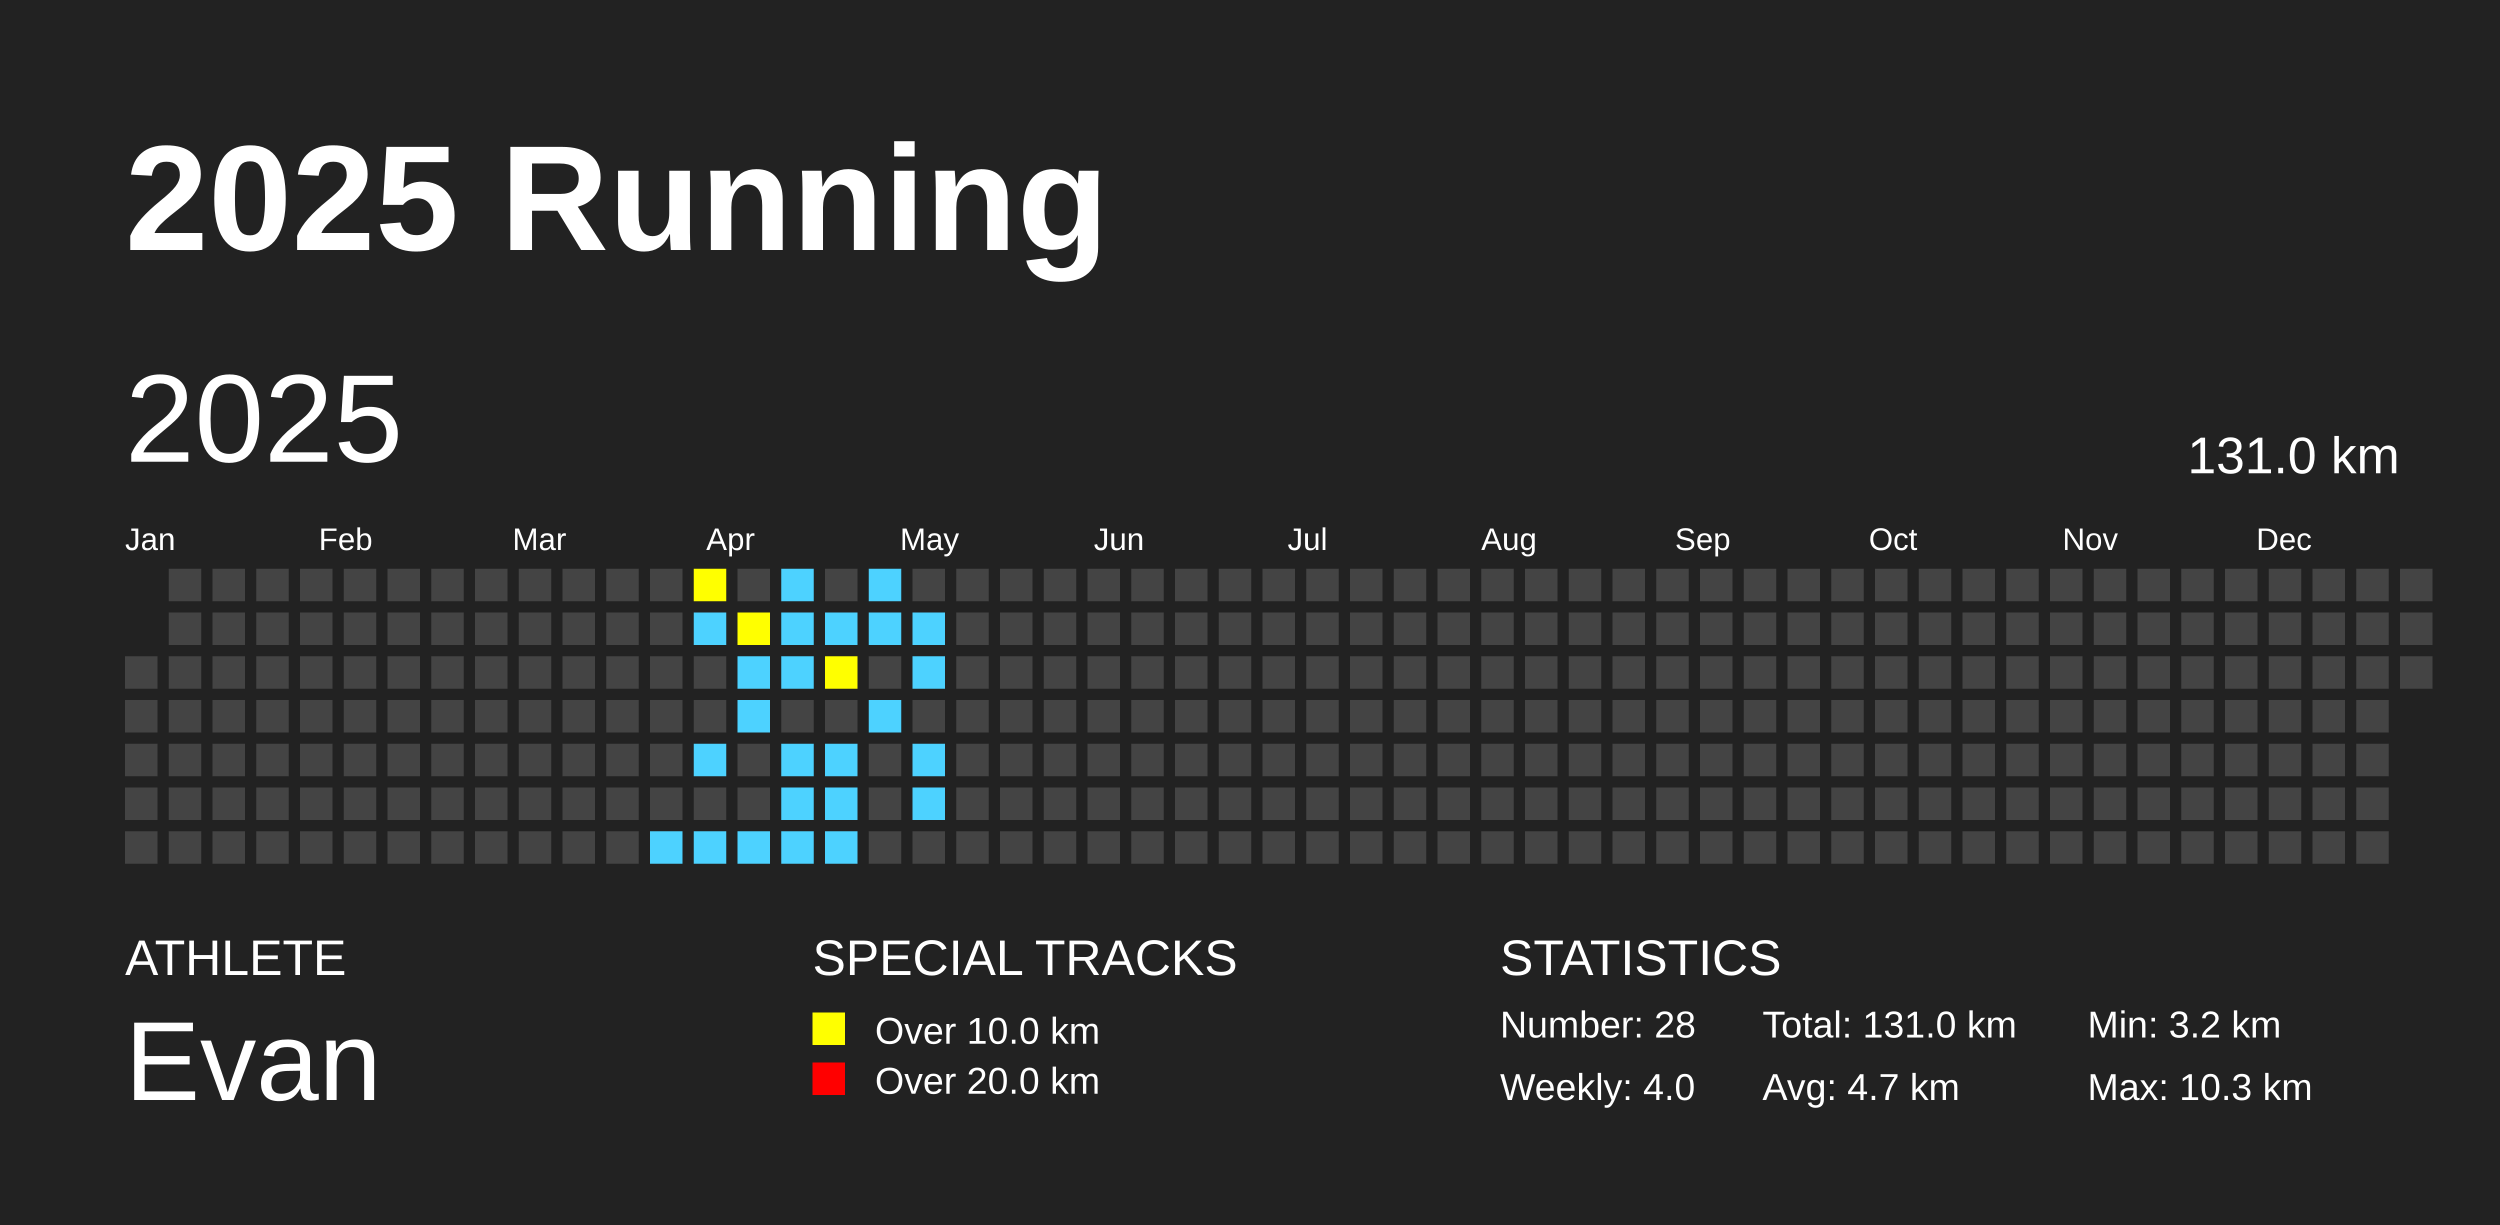
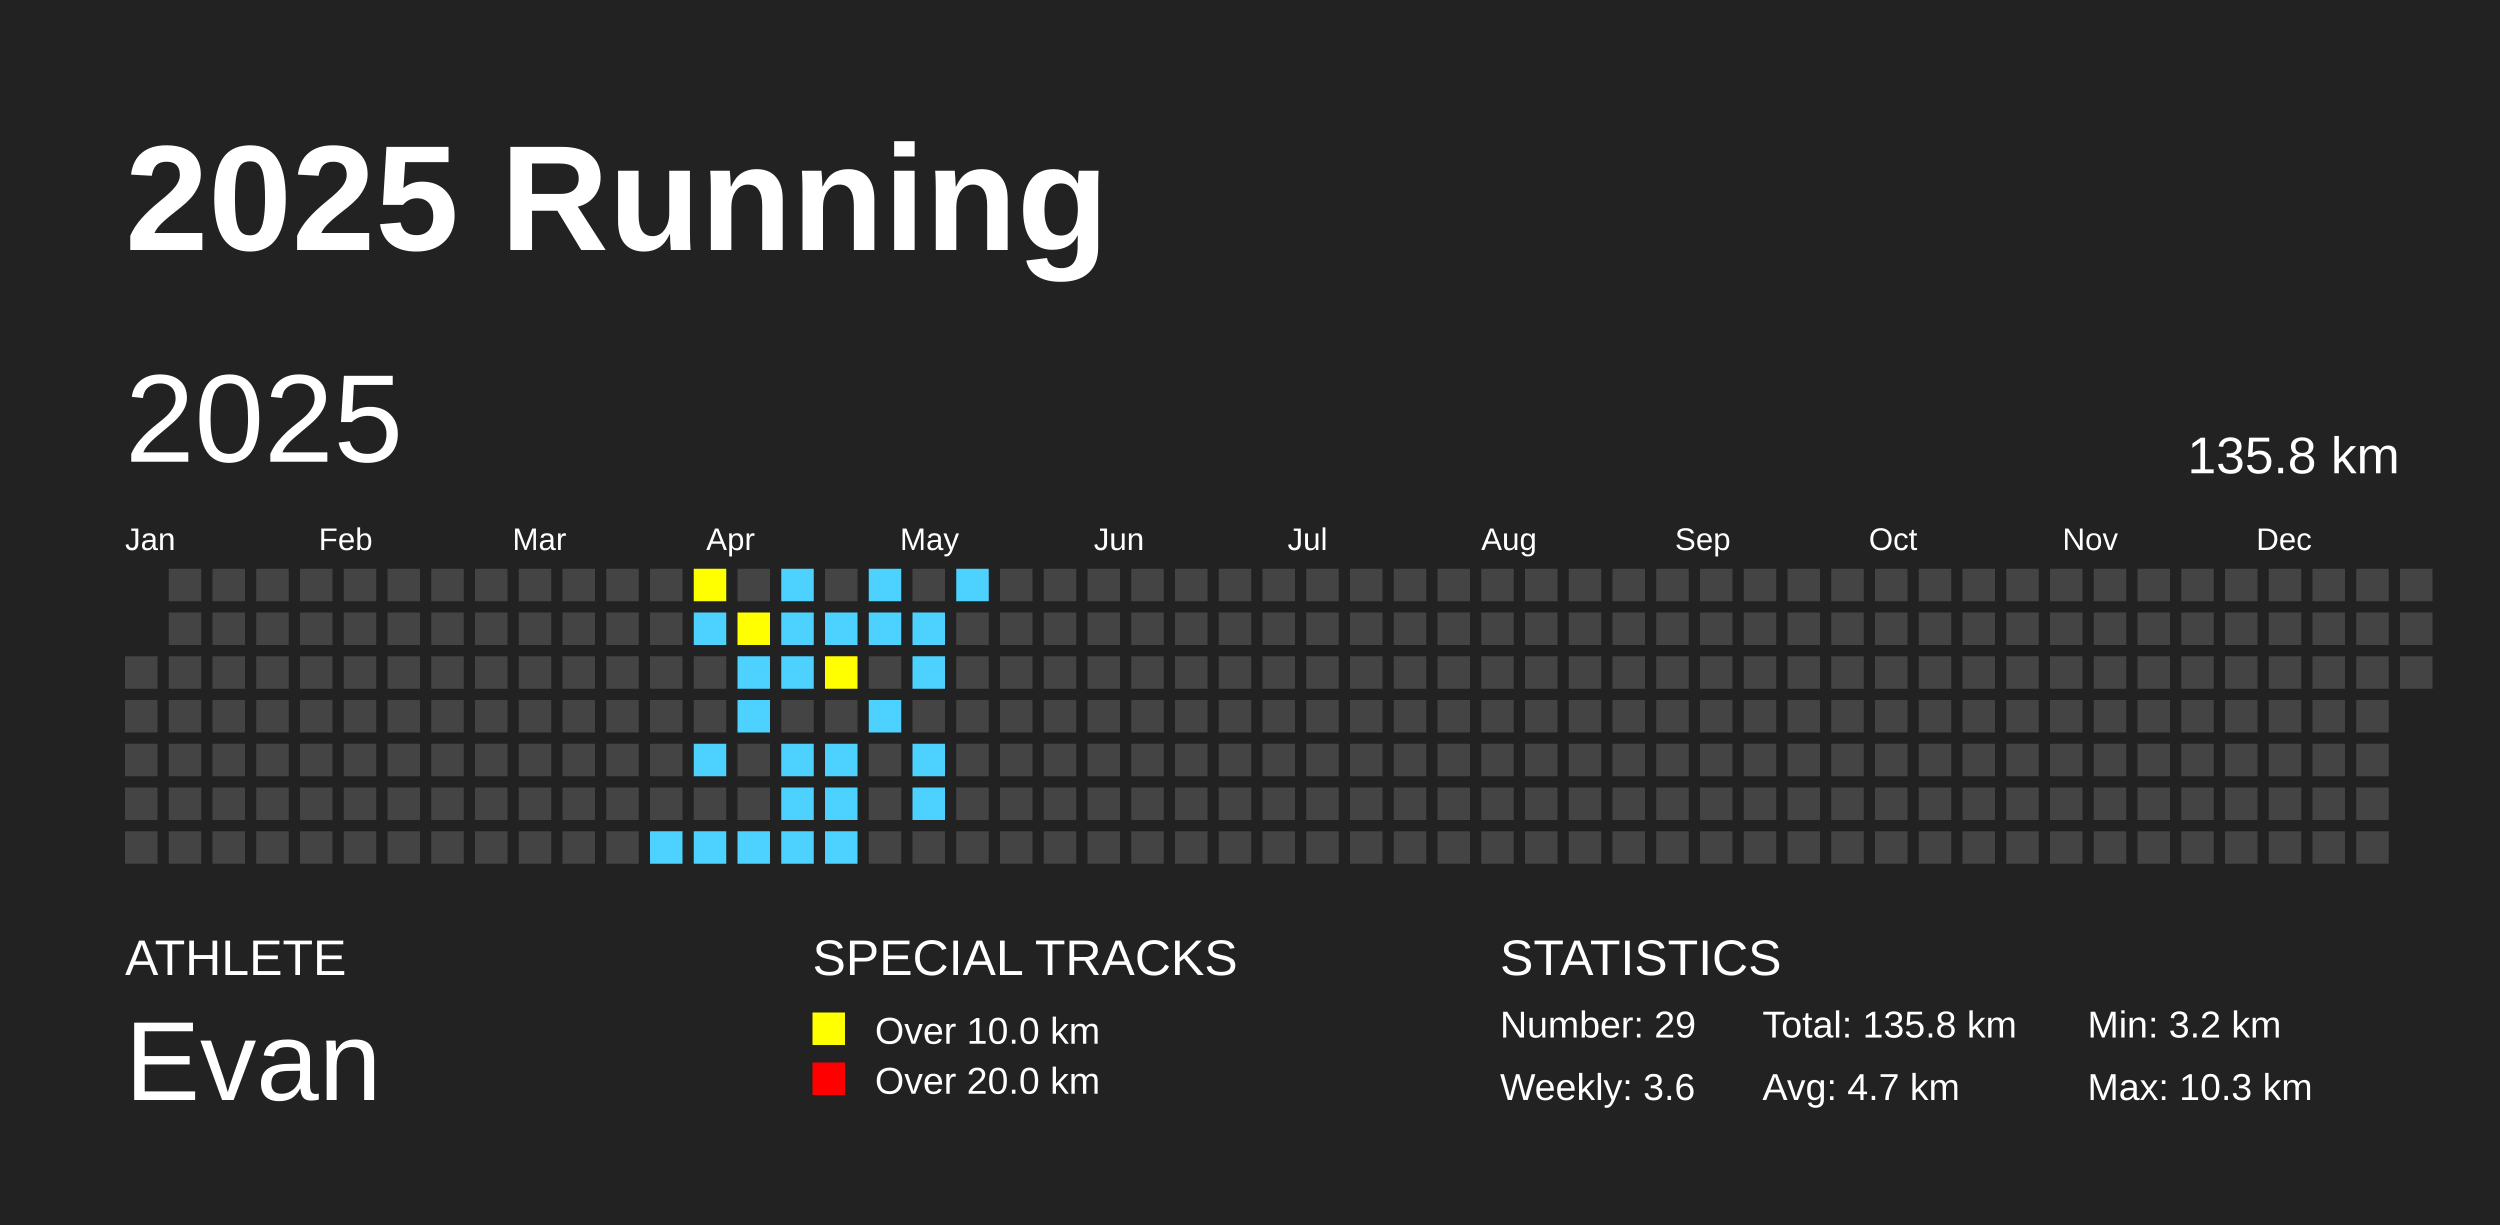
<svg xmlns="http://www.w3.org/2000/svg" baseProfile="full" height="98mm" version="1.1" viewBox="0,0,200,98" width="200mm">
  <defs />
  <rect fill="#222222" height="98" width="200" x="0" y="0" />
  <text fill="#FFFFFF" style="font-size:12px; font-family:Arial; font-weight:bold;" x="10" y="20">2025 Running</text>
  <text fill="#FFFFFF" style="font-size:4px; font-family:Arial" x="10" y="78">ATHLETE</text>
  <text fill="#FFFFFF" style="font-size:9px; font-family:Arial" x="10" y="88">Evan</text>
  <text fill="#FFFFFF" style="font-size:4px; font-family:Arial" x="65" y="78">SPECIAL TRACKS</text>
  <rect fill="yellow" height="2.6" width="2.6" x="65" y="81" />
  <text fill="#FFFFFF" style="font-size:3px; font-family:Arial" x="70" y="83.5">Over 10.0 km</text>
  <rect fill="red" height="2.6" width="2.6" x="65" y="85" />
  <text fill="#FFFFFF" style="font-size:3px; font-family:Arial" x="70" y="87.5">Over 20.0 km</text>
  <text fill="#FFFFFF" style="font-size:4px; font-family:Arial" x="120" y="78">STATISTICS</text>
-   <text fill="#FFFFFF" style="font-size:3px; font-family:Arial" x="120" y="83">Number: 28</text>
-   <text fill="#FFFFFF" style="font-size:3px; font-family:Arial" x="120" y="88">Weekly: 4.0</text>
-   <text fill="#FFFFFF" style="font-size:3px; font-family:Arial" x="141" y="83">Total: 131.0 km</text>
+   <text fill="#FFFFFF" style="font-size:3px; font-family:Arial" x="120" y="83">Number: 29</text>
+   <text fill="#FFFFFF" style="font-size:3px; font-family:Arial" x="120" y="88">Weekly: 3.6</text>
+   <text fill="#FFFFFF" style="font-size:3px; font-family:Arial" x="141" y="83">Total: 135.8 km</text>
  <text fill="#FFFFFF" style="font-size:3px; font-family:Arial" x="141" y="88">Avg: 4.7 km</text>
  <text fill="#FFFFFF" style="font-size:3px; font-family:Arial" x="167" y="83">Min: 3.2 km</text>
  <text fill="#FFFFFF" style="font-size:3px; font-family:Arial" x="167" y="88">Max: 10.3 km</text>
  <text dominant-baseline="hanging" fill="#FFFFFF" style="font-size:10.0px; font-family:Arial;" x="10" y="30">2025</text>
-   <text dominant-baseline="hanging" fill="#FFFFFF" style="font-size:4.125px; font-family:Arial;" x="175" y="35">131.0 km</text>
+   <text dominant-baseline="hanging" fill="#FFFFFF" style="font-size:4.125px; font-family:Arial;" x="175" y="35">135.8 km</text>
  <text fill="#FFFFFF" style="font-size:2.5px; font-family:Arial" x="10.0" y="44">Jan</text>
  <text fill="#FFFFFF" style="font-size:2.5px; font-family:Arial" x="25.5" y="44">Feb</text>
  <text fill="#FFFFFF" style="font-size:2.5px; font-family:Arial" x="41.0" y="44">Mar</text>
  <text fill="#FFFFFF" style="font-size:2.5px; font-family:Arial" x="56.5" y="44">Apr</text>
  <text fill="#FFFFFF" style="font-size:2.5px; font-family:Arial" x="72.0" y="44">May</text>
  <text fill="#FFFFFF" style="font-size:2.5px; font-family:Arial" x="87.5" y="44">Jun</text>
  <text fill="#FFFFFF" style="font-size:2.5px; font-family:Arial" x="103.0" y="44">Jul</text>
  <text fill="#FFFFFF" style="font-size:2.5px; font-family:Arial" x="118.5" y="44">Aug</text>
  <text fill="#FFFFFF" style="font-size:2.5px; font-family:Arial" x="134.0" y="44">Sep</text>
  <text fill="#FFFFFF" style="font-size:2.5px; font-family:Arial" x="149.5" y="44">Oct</text>
  <text fill="#FFFFFF" style="font-size:2.5px; font-family:Arial" x="165.0" y="44">Nov</text>
  <text fill="#FFFFFF" style="font-size:2.5px; font-family:Arial" x="180.5" y="44">Dec</text>
  <rect fill="#444444" height="2.6" width="2.6" x="10.0" y="52.5" />
  <rect fill="#444444" height="2.6" width="2.6" x="10.0" y="56.0" />
  <rect fill="#444444" height="2.6" width="2.6" x="10.0" y="59.5" />
  <rect fill="#444444" height="2.6" width="2.6" x="10.0" y="63.0" />
  <rect fill="#444444" height="2.6" width="2.6" x="10.0" y="66.5" />
  <rect fill="#444444" height="2.6" width="2.6" x="13.5" y="45.5" />
  <rect fill="#444444" height="2.6" width="2.6" x="13.5" y="49.0" />
  <rect fill="#444444" height="2.6" width="2.6" x="13.5" y="52.5" />
  <rect fill="#444444" height="2.6" width="2.6" x="13.5" y="56.0" />
  <rect fill="#444444" height="2.6" width="2.6" x="13.5" y="59.5" />
  <rect fill="#444444" height="2.6" width="2.6" x="13.5" y="63.0" />
  <rect fill="#444444" height="2.6" width="2.6" x="13.5" y="66.5" />
  <rect fill="#444444" height="2.6" width="2.6" x="17.0" y="45.5" />
  <rect fill="#444444" height="2.6" width="2.6" x="17.0" y="49.0" />
  <rect fill="#444444" height="2.6" width="2.6" x="17.0" y="52.5" />
  <rect fill="#444444" height="2.6" width="2.6" x="17.0" y="56.0" />
  <rect fill="#444444" height="2.6" width="2.6" x="17.0" y="59.5" />
  <rect fill="#444444" height="2.6" width="2.6" x="17.0" y="63.0" />
  <rect fill="#444444" height="2.6" width="2.6" x="17.0" y="66.5" />
  <rect fill="#444444" height="2.6" width="2.6" x="20.5" y="45.5" />
  <rect fill="#444444" height="2.6" width="2.6" x="20.5" y="49.0" />
  <rect fill="#444444" height="2.6" width="2.6" x="20.5" y="52.5" />
  <rect fill="#444444" height="2.6" width="2.6" x="20.5" y="56.0" />
  <rect fill="#444444" height="2.6" width="2.6" x="20.5" y="59.5" />
  <rect fill="#444444" height="2.6" width="2.6" x="20.5" y="63.0" />
  <rect fill="#444444" height="2.6" width="2.6" x="20.5" y="66.5" />
  <rect fill="#444444" height="2.6" width="2.6" x="24.0" y="45.5" />
  <rect fill="#444444" height="2.6" width="2.6" x="24.0" y="49.0" />
  <rect fill="#444444" height="2.6" width="2.6" x="24.0" y="52.5" />
  <rect fill="#444444" height="2.6" width="2.6" x="24.0" y="56.0" />
  <rect fill="#444444" height="2.6" width="2.6" x="24.0" y="59.5" />
  <rect fill="#444444" height="2.6" width="2.6" x="24.0" y="63.0" />
  <rect fill="#444444" height="2.6" width="2.6" x="24.0" y="66.5" />
  <rect fill="#444444" height="2.6" width="2.6" x="27.5" y="45.5" />
  <rect fill="#444444" height="2.6" width="2.6" x="27.5" y="49.0" />
  <rect fill="#444444" height="2.6" width="2.6" x="27.5" y="52.5" />
  <rect fill="#444444" height="2.6" width="2.6" x="27.5" y="56.0" />
  <rect fill="#444444" height="2.6" width="2.6" x="27.5" y="59.5" />
  <rect fill="#444444" height="2.6" width="2.6" x="27.5" y="63.0" />
  <rect fill="#444444" height="2.6" width="2.6" x="27.5" y="66.5" />
  <rect fill="#444444" height="2.6" width="2.6" x="31.0" y="45.5" />
  <rect fill="#444444" height="2.6" width="2.6" x="31.0" y="49.0" />
  <rect fill="#444444" height="2.6" width="2.6" x="31.0" y="52.5" />
  <rect fill="#444444" height="2.6" width="2.6" x="31.0" y="56.0" />
  <rect fill="#444444" height="2.6" width="2.6" x="31.0" y="59.5" />
  <rect fill="#444444" height="2.6" width="2.6" x="31.0" y="63.0" />
  <rect fill="#444444" height="2.6" width="2.6" x="31.0" y="66.5" />
  <rect fill="#444444" height="2.6" width="2.6" x="34.5" y="45.5" />
  <rect fill="#444444" height="2.6" width="2.6" x="34.5" y="49.0" />
  <rect fill="#444444" height="2.6" width="2.6" x="34.5" y="52.5" />
  <rect fill="#444444" height="2.6" width="2.6" x="34.5" y="56.0" />
  <rect fill="#444444" height="2.6" width="2.6" x="34.5" y="59.5" />
  <rect fill="#444444" height="2.6" width="2.6" x="34.5" y="63.0" />
  <rect fill="#444444" height="2.6" width="2.6" x="34.5" y="66.5" />
  <rect fill="#444444" height="2.6" width="2.6" x="38.0" y="45.5" />
  <rect fill="#444444" height="2.6" width="2.6" x="38.0" y="49.0" />
  <rect fill="#444444" height="2.6" width="2.6" x="38.0" y="52.5" />
  <rect fill="#444444" height="2.6" width="2.6" x="38.0" y="56.0" />
  <rect fill="#444444" height="2.6" width="2.6" x="38.0" y="59.5" />
  <rect fill="#444444" height="2.6" width="2.6" x="38.0" y="63.0" />
  <rect fill="#444444" height="2.6" width="2.6" x="38.0" y="66.5" />
  <rect fill="#444444" height="2.6" width="2.6" x="41.5" y="45.5" />
  <rect fill="#444444" height="2.6" width="2.6" x="41.5" y="49.0" />
  <rect fill="#444444" height="2.6" width="2.6" x="41.5" y="52.5" />
  <rect fill="#444444" height="2.6" width="2.6" x="41.5" y="56.0" />
  <rect fill="#444444" height="2.6" width="2.6" x="41.5" y="59.5" />
  <rect fill="#444444" height="2.6" width="2.6" x="41.5" y="63.0" />
  <rect fill="#444444" height="2.6" width="2.6" x="41.5" y="66.5" />
  <rect fill="#444444" height="2.6" width="2.6" x="45.0" y="45.5" />
  <rect fill="#444444" height="2.6" width="2.6" x="45.0" y="49.0" />
  <rect fill="#444444" height="2.6" width="2.6" x="45.0" y="52.5" />
  <rect fill="#444444" height="2.6" width="2.6" x="45.0" y="56.0" />
  <rect fill="#444444" height="2.6" width="2.6" x="45.0" y="59.5" />
  <rect fill="#444444" height="2.6" width="2.6" x="45.0" y="63.0" />
  <rect fill="#444444" height="2.6" width="2.6" x="45.0" y="66.5" />
  <rect fill="#444444" height="2.6" width="2.6" x="48.5" y="45.5" />
  <rect fill="#444444" height="2.6" width="2.6" x="48.5" y="49.0" />
  <rect fill="#444444" height="2.6" width="2.6" x="48.5" y="52.5" />
  <rect fill="#444444" height="2.6" width="2.6" x="48.5" y="56.0" />
  <rect fill="#444444" height="2.6" width="2.6" x="48.5" y="59.5" />
  <rect fill="#444444" height="2.6" width="2.6" x="48.5" y="63.0" />
  <rect fill="#444444" height="2.6" width="2.6" x="48.5" y="66.5" />
  <rect fill="#444444" height="2.6" width="2.6" x="52.0" y="45.5" />
  <rect fill="#444444" height="2.6" width="2.6" x="52.0" y="49.0" />
  <rect fill="#444444" height="2.6" width="2.6" x="52.0" y="52.5" />
  <rect fill="#444444" height="2.6" width="2.6" x="52.0" y="56.0" />
  <rect fill="#444444" height="2.6" width="2.6" x="52.0" y="59.5" />
  <rect fill="#444444" height="2.6" width="2.6" x="52.0" y="63.0" />
  <rect fill="#4DD2FF" height="2.6" width="2.6" x="52.0" y="66.5" />
  <rect fill="yellow" height="2.6" width="2.6" x="55.5" y="45.5" />
  <rect fill="#4DD2FF" height="2.6" width="2.6" x="55.5" y="49.0" />
  <rect fill="#444444" height="2.6" width="2.6" x="55.5" y="52.5" />
  <rect fill="#444444" height="2.6" width="2.6" x="55.5" y="56.0" />
  <rect fill="#4DD2FF" height="2.6" width="2.6" x="55.5" y="59.5" />
  <rect fill="#444444" height="2.6" width="2.6" x="55.5" y="63.0" />
  <rect fill="#4DD2FF" height="2.6" width="2.6" x="55.5" y="66.5" />
  <rect fill="#444444" height="2.6" width="2.6" x="59.0" y="45.5" />
  <rect fill="yellow" height="2.6" width="2.6" x="59.0" y="49.0" />
  <rect fill="#4DD2FF" height="2.6" width="2.6" x="59.0" y="52.5" />
  <rect fill="#4DD2FF" height="2.6" width="2.6" x="59.0" y="56.0" />
  <rect fill="#444444" height="2.6" width="2.6" x="59.0" y="59.5" />
  <rect fill="#444444" height="2.6" width="2.6" x="59.0" y="63.0" />
  <rect fill="#4DD2FF" height="2.6" width="2.6" x="59.0" y="66.5" />
  <rect fill="#4DD2FF" height="2.6" width="2.6" x="62.5" y="45.5" />
  <rect fill="#4DD2FF" height="2.6" width="2.6" x="62.5" y="49.0" />
  <rect fill="#4DD2FF" height="2.6" width="2.6" x="62.5" y="52.5" />
  <rect fill="#444444" height="2.6" width="2.6" x="62.5" y="56.0" />
  <rect fill="#4DD2FF" height="2.6" width="2.6" x="62.5" y="59.5" />
  <rect fill="#4DD2FF" height="2.6" width="2.6" x="62.5" y="63.0" />
  <rect fill="#4DD2FF" height="2.6" width="2.6" x="62.5" y="66.5" />
  <rect fill="#444444" height="2.6" width="2.6" x="66.0" y="45.5" />
  <rect fill="#4DD2FF" height="2.6" width="2.6" x="66.0" y="49.0" />
  <rect fill="yellow" height="2.6" width="2.6" x="66.0" y="52.5" />
  <rect fill="#444444" height="2.6" width="2.6" x="66.0" y="56.0" />
  <rect fill="#4DD2FF" height="2.6" width="2.6" x="66.0" y="59.5" />
  <rect fill="#4DD2FF" height="2.6" width="2.6" x="66.0" y="63.0" />
  <rect fill="#4DD2FF" height="2.6" width="2.6" x="66.0" y="66.5" />
  <rect fill="#4DD2FF" height="2.6" width="2.6" x="69.5" y="45.5" />
  <rect fill="#4DD2FF" height="2.6" width="2.6" x="69.5" y="49.0" />
  <rect fill="#444444" height="2.6" width="2.6" x="69.5" y="52.5" />
  <rect fill="#4DD2FF" height="2.6" width="2.6" x="69.5" y="56.0" />
  <rect fill="#444444" height="2.6" width="2.6" x="69.5" y="59.5" />
  <rect fill="#444444" height="2.6" width="2.6" x="69.5" y="63.0" />
  <rect fill="#444444" height="2.6" width="2.6" x="69.5" y="66.5" />
  <rect fill="#444444" height="2.6" width="2.6" x="73.0" y="45.5" />
  <rect fill="#4DD2FF" height="2.6" width="2.6" x="73.0" y="49.0" />
  <rect fill="#4DD2FF" height="2.6" width="2.6" x="73.0" y="52.5" />
  <rect fill="#444444" height="2.6" width="2.6" x="73.0" y="56.0" />
  <rect fill="#4DD2FF" height="2.6" width="2.6" x="73.0" y="59.5" />
  <rect fill="#4DD2FF" height="2.6" width="2.6" x="73.0" y="63.0" />
  <rect fill="#444444" height="2.6" width="2.6" x="73.0" y="66.5" />
-   <rect fill="#444444" height="2.6" width="2.6" x="76.5" y="45.5" />
+   <rect fill="#4DD2FF" height="2.6" width="2.6" x="76.5" y="45.5" />
  <rect fill="#444444" height="2.6" width="2.6" x="76.5" y="49.0" />
  <rect fill="#444444" height="2.6" width="2.6" x="76.5" y="52.5" />
  <rect fill="#444444" height="2.6" width="2.6" x="76.5" y="56.0" />
  <rect fill="#444444" height="2.6" width="2.6" x="76.5" y="59.5" />
  <rect fill="#444444" height="2.6" width="2.6" x="76.5" y="63.0" />
  <rect fill="#444444" height="2.6" width="2.6" x="76.5" y="66.5" />
  <rect fill="#444444" height="2.6" width="2.6" x="80.0" y="45.5" />
  <rect fill="#444444" height="2.6" width="2.6" x="80.0" y="49.0" />
  <rect fill="#444444" height="2.6" width="2.6" x="80.0" y="52.5" />
  <rect fill="#444444" height="2.6" width="2.6" x="80.0" y="56.0" />
  <rect fill="#444444" height="2.6" width="2.6" x="80.0" y="59.5" />
  <rect fill="#444444" height="2.6" width="2.6" x="80.0" y="63.0" />
  <rect fill="#444444" height="2.6" width="2.6" x="80.0" y="66.5" />
  <rect fill="#444444" height="2.6" width="2.6" x="83.5" y="45.5" />
  <rect fill="#444444" height="2.6" width="2.6" x="83.5" y="49.0" />
  <rect fill="#444444" height="2.6" width="2.6" x="83.5" y="52.5" />
  <rect fill="#444444" height="2.6" width="2.6" x="83.5" y="56.0" />
  <rect fill="#444444" height="2.6" width="2.6" x="83.5" y="59.5" />
  <rect fill="#444444" height="2.6" width="2.6" x="83.5" y="63.0" />
  <rect fill="#444444" height="2.6" width="2.6" x="83.5" y="66.5" />
  <rect fill="#444444" height="2.6" width="2.6" x="87.0" y="45.5" />
  <rect fill="#444444" height="2.6" width="2.6" x="87.0" y="49.0" />
  <rect fill="#444444" height="2.6" width="2.6" x="87.0" y="52.5" />
  <rect fill="#444444" height="2.6" width="2.6" x="87.0" y="56.0" />
  <rect fill="#444444" height="2.6" width="2.6" x="87.0" y="59.5" />
  <rect fill="#444444" height="2.6" width="2.6" x="87.0" y="63.0" />
  <rect fill="#444444" height="2.6" width="2.6" x="87.0" y="66.5" />
  <rect fill="#444444" height="2.6" width="2.6" x="90.5" y="45.5" />
  <rect fill="#444444" height="2.6" width="2.6" x="90.5" y="49.0" />
  <rect fill="#444444" height="2.6" width="2.6" x="90.5" y="52.5" />
  <rect fill="#444444" height="2.6" width="2.6" x="90.5" y="56.0" />
  <rect fill="#444444" height="2.6" width="2.6" x="90.5" y="59.5" />
  <rect fill="#444444" height="2.6" width="2.6" x="90.5" y="63.0" />
  <rect fill="#444444" height="2.6" width="2.6" x="90.5" y="66.5" />
  <rect fill="#444444" height="2.6" width="2.6" x="94.0" y="45.5" />
  <rect fill="#444444" height="2.6" width="2.6" x="94.0" y="49.0" />
  <rect fill="#444444" height="2.6" width="2.6" x="94.0" y="52.5" />
  <rect fill="#444444" height="2.6" width="2.6" x="94.0" y="56.0" />
  <rect fill="#444444" height="2.6" width="2.6" x="94.0" y="59.5" />
  <rect fill="#444444" height="2.6" width="2.6" x="94.0" y="63.0" />
  <rect fill="#444444" height="2.6" width="2.6" x="94.0" y="66.5" />
  <rect fill="#444444" height="2.6" width="2.6" x="97.5" y="45.5" />
  <rect fill="#444444" height="2.6" width="2.6" x="97.5" y="49.0" />
  <rect fill="#444444" height="2.6" width="2.6" x="97.5" y="52.5" />
  <rect fill="#444444" height="2.6" width="2.6" x="97.5" y="56.0" />
  <rect fill="#444444" height="2.6" width="2.6" x="97.5" y="59.5" />
  <rect fill="#444444" height="2.6" width="2.6" x="97.5" y="63.0" />
  <rect fill="#444444" height="2.6" width="2.6" x="97.5" y="66.5" />
  <rect fill="#444444" height="2.6" width="2.6" x="101.0" y="45.5" />
  <rect fill="#444444" height="2.6" width="2.6" x="101.0" y="49.0" />
  <rect fill="#444444" height="2.6" width="2.6" x="101.0" y="52.5" />
  <rect fill="#444444" height="2.6" width="2.6" x="101.0" y="56.0" />
  <rect fill="#444444" height="2.6" width="2.6" x="101.0" y="59.5" />
  <rect fill="#444444" height="2.6" width="2.6" x="101.0" y="63.0" />
  <rect fill="#444444" height="2.6" width="2.6" x="101.0" y="66.5" />
  <rect fill="#444444" height="2.6" width="2.6" x="104.5" y="45.5" />
  <rect fill="#444444" height="2.6" width="2.6" x="104.5" y="49.0" />
  <rect fill="#444444" height="2.6" width="2.6" x="104.5" y="52.5" />
  <rect fill="#444444" height="2.6" width="2.6" x="104.5" y="56.0" />
  <rect fill="#444444" height="2.6" width="2.6" x="104.5" y="59.5" />
  <rect fill="#444444" height="2.6" width="2.6" x="104.5" y="63.0" />
  <rect fill="#444444" height="2.6" width="2.6" x="104.5" y="66.5" />
  <rect fill="#444444" height="2.6" width="2.6" x="108.0" y="45.5" />
  <rect fill="#444444" height="2.6" width="2.6" x="108.0" y="49.0" />
  <rect fill="#444444" height="2.6" width="2.6" x="108.0" y="52.5" />
  <rect fill="#444444" height="2.6" width="2.6" x="108.0" y="56.0" />
  <rect fill="#444444" height="2.6" width="2.6" x="108.0" y="59.5" />
  <rect fill="#444444" height="2.6" width="2.6" x="108.0" y="63.0" />
  <rect fill="#444444" height="2.6" width="2.6" x="108.0" y="66.5" />
  <rect fill="#444444" height="2.6" width="2.6" x="111.5" y="45.5" />
  <rect fill="#444444" height="2.6" width="2.6" x="111.5" y="49.0" />
  <rect fill="#444444" height="2.6" width="2.6" x="111.5" y="52.5" />
  <rect fill="#444444" height="2.6" width="2.6" x="111.5" y="56.0" />
  <rect fill="#444444" height="2.6" width="2.6" x="111.5" y="59.5" />
  <rect fill="#444444" height="2.6" width="2.6" x="111.5" y="63.0" />
  <rect fill="#444444" height="2.6" width="2.6" x="111.5" y="66.5" />
  <rect fill="#444444" height="2.6" width="2.6" x="115.0" y="45.5" />
  <rect fill="#444444" height="2.6" width="2.6" x="115.0" y="49.0" />
  <rect fill="#444444" height="2.6" width="2.6" x="115.0" y="52.5" />
  <rect fill="#444444" height="2.6" width="2.6" x="115.0" y="56.0" />
  <rect fill="#444444" height="2.6" width="2.6" x="115.0" y="59.5" />
  <rect fill="#444444" height="2.6" width="2.6" x="115.0" y="63.0" />
  <rect fill="#444444" height="2.6" width="2.6" x="115.0" y="66.5" />
  <rect fill="#444444" height="2.6" width="2.6" x="118.5" y="45.5" />
  <rect fill="#444444" height="2.6" width="2.6" x="118.5" y="49.0" />
  <rect fill="#444444" height="2.6" width="2.6" x="118.5" y="52.5" />
  <rect fill="#444444" height="2.6" width="2.6" x="118.5" y="56.0" />
  <rect fill="#444444" height="2.6" width="2.6" x="118.5" y="59.5" />
  <rect fill="#444444" height="2.6" width="2.6" x="118.5" y="63.0" />
  <rect fill="#444444" height="2.6" width="2.6" x="118.5" y="66.5" />
  <rect fill="#444444" height="2.6" width="2.6" x="122.0" y="45.5" />
  <rect fill="#444444" height="2.6" width="2.6" x="122.0" y="49.0" />
  <rect fill="#444444" height="2.6" width="2.6" x="122.0" y="52.5" />
  <rect fill="#444444" height="2.6" width="2.6" x="122.0" y="56.0" />
  <rect fill="#444444" height="2.6" width="2.6" x="122.0" y="59.5" />
  <rect fill="#444444" height="2.6" width="2.6" x="122.0" y="63.0" />
  <rect fill="#444444" height="2.6" width="2.6" x="122.0" y="66.5" />
  <rect fill="#444444" height="2.6" width="2.6" x="125.5" y="45.5" />
  <rect fill="#444444" height="2.6" width="2.6" x="125.5" y="49.0" />
  <rect fill="#444444" height="2.6" width="2.6" x="125.5" y="52.5" />
  <rect fill="#444444" height="2.6" width="2.6" x="125.5" y="56.0" />
  <rect fill="#444444" height="2.6" width="2.6" x="125.5" y="59.5" />
  <rect fill="#444444" height="2.6" width="2.6" x="125.5" y="63.0" />
  <rect fill="#444444" height="2.6" width="2.6" x="125.5" y="66.5" />
  <rect fill="#444444" height="2.6" width="2.6" x="129.0" y="45.5" />
  <rect fill="#444444" height="2.6" width="2.6" x="129.0" y="49.0" />
  <rect fill="#444444" height="2.6" width="2.6" x="129.0" y="52.5" />
  <rect fill="#444444" height="2.6" width="2.6" x="129.0" y="56.0" />
  <rect fill="#444444" height="2.6" width="2.6" x="129.0" y="59.5" />
  <rect fill="#444444" height="2.6" width="2.6" x="129.0" y="63.0" />
  <rect fill="#444444" height="2.6" width="2.6" x="129.0" y="66.5" />
  <rect fill="#444444" height="2.6" width="2.6" x="132.5" y="45.5" />
  <rect fill="#444444" height="2.6" width="2.6" x="132.5" y="49.0" />
  <rect fill="#444444" height="2.6" width="2.6" x="132.5" y="52.5" />
  <rect fill="#444444" height="2.6" width="2.6" x="132.5" y="56.0" />
  <rect fill="#444444" height="2.6" width="2.6" x="132.5" y="59.5" />
  <rect fill="#444444" height="2.6" width="2.6" x="132.5" y="63.0" />
  <rect fill="#444444" height="2.6" width="2.6" x="132.5" y="66.5" />
  <rect fill="#444444" height="2.6" width="2.6" x="136.0" y="45.5" />
  <rect fill="#444444" height="2.6" width="2.6" x="136.0" y="49.0" />
  <rect fill="#444444" height="2.6" width="2.6" x="136.0" y="52.5" />
  <rect fill="#444444" height="2.6" width="2.6" x="136.0" y="56.0" />
  <rect fill="#444444" height="2.6" width="2.6" x="136.0" y="59.5" />
  <rect fill="#444444" height="2.6" width="2.6" x="136.0" y="63.0" />
  <rect fill="#444444" height="2.6" width="2.6" x="136.0" y="66.5" />
  <rect fill="#444444" height="2.6" width="2.6" x="139.5" y="45.5" />
  <rect fill="#444444" height="2.6" width="2.6" x="139.5" y="49.0" />
  <rect fill="#444444" height="2.6" width="2.6" x="139.5" y="52.5" />
  <rect fill="#444444" height="2.6" width="2.6" x="139.5" y="56.0" />
  <rect fill="#444444" height="2.6" width="2.6" x="139.5" y="59.5" />
  <rect fill="#444444" height="2.6" width="2.6" x="139.5" y="63.0" />
  <rect fill="#444444" height="2.6" width="2.6" x="139.5" y="66.5" />
  <rect fill="#444444" height="2.6" width="2.6" x="143.0" y="45.5" />
  <rect fill="#444444" height="2.6" width="2.6" x="143.0" y="49.0" />
  <rect fill="#444444" height="2.6" width="2.6" x="143.0" y="52.5" />
  <rect fill="#444444" height="2.6" width="2.6" x="143.0" y="56.0" />
  <rect fill="#444444" height="2.6" width="2.6" x="143.0" y="59.5" />
  <rect fill="#444444" height="2.6" width="2.6" x="143.0" y="63.0" />
  <rect fill="#444444" height="2.6" width="2.6" x="143.0" y="66.5" />
  <rect fill="#444444" height="2.6" width="2.6" x="146.5" y="45.5" />
  <rect fill="#444444" height="2.6" width="2.6" x="146.5" y="49.0" />
  <rect fill="#444444" height="2.6" width="2.6" x="146.5" y="52.5" />
  <rect fill="#444444" height="2.6" width="2.6" x="146.5" y="56.0" />
  <rect fill="#444444" height="2.6" width="2.6" x="146.5" y="59.5" />
  <rect fill="#444444" height="2.6" width="2.6" x="146.5" y="63.0" />
  <rect fill="#444444" height="2.6" width="2.6" x="146.5" y="66.5" />
  <rect fill="#444444" height="2.6" width="2.6" x="150.0" y="45.5" />
  <rect fill="#444444" height="2.6" width="2.6" x="150.0" y="49.0" />
  <rect fill="#444444" height="2.6" width="2.6" x="150.0" y="52.5" />
  <rect fill="#444444" height="2.6" width="2.6" x="150.0" y="56.0" />
  <rect fill="#444444" height="2.6" width="2.6" x="150.0" y="59.5" />
  <rect fill="#444444" height="2.6" width="2.6" x="150.0" y="63.0" />
  <rect fill="#444444" height="2.6" width="2.6" x="150.0" y="66.5" />
  <rect fill="#444444" height="2.6" width="2.6" x="153.5" y="45.5" />
  <rect fill="#444444" height="2.6" width="2.6" x="153.5" y="49.0" />
  <rect fill="#444444" height="2.6" width="2.6" x="153.5" y="52.5" />
  <rect fill="#444444" height="2.6" width="2.6" x="153.5" y="56.0" />
  <rect fill="#444444" height="2.6" width="2.6" x="153.5" y="59.5" />
  <rect fill="#444444" height="2.6" width="2.6" x="153.5" y="63.0" />
  <rect fill="#444444" height="2.6" width="2.6" x="153.5" y="66.5" />
  <rect fill="#444444" height="2.6" width="2.6" x="157.0" y="45.5" />
  <rect fill="#444444" height="2.6" width="2.6" x="157.0" y="49.0" />
  <rect fill="#444444" height="2.6" width="2.6" x="157.0" y="52.5" />
  <rect fill="#444444" height="2.6" width="2.6" x="157.0" y="56.0" />
  <rect fill="#444444" height="2.6" width="2.6" x="157.0" y="59.5" />
  <rect fill="#444444" height="2.6" width="2.6" x="157.0" y="63.0" />
  <rect fill="#444444" height="2.6" width="2.6" x="157.0" y="66.5" />
  <rect fill="#444444" height="2.6" width="2.6" x="160.5" y="45.5" />
  <rect fill="#444444" height="2.6" width="2.6" x="160.5" y="49.0" />
  <rect fill="#444444" height="2.6" width="2.6" x="160.5" y="52.5" />
  <rect fill="#444444" height="2.6" width="2.6" x="160.5" y="56.0" />
  <rect fill="#444444" height="2.6" width="2.6" x="160.5" y="59.5" />
  <rect fill="#444444" height="2.6" width="2.6" x="160.5" y="63.0" />
  <rect fill="#444444" height="2.6" width="2.6" x="160.5" y="66.5" />
  <rect fill="#444444" height="2.6" width="2.6" x="164.0" y="45.5" />
  <rect fill="#444444" height="2.6" width="2.6" x="164.0" y="49.0" />
  <rect fill="#444444" height="2.6" width="2.6" x="164.0" y="52.5" />
  <rect fill="#444444" height="2.6" width="2.6" x="164.0" y="56.0" />
  <rect fill="#444444" height="2.6" width="2.6" x="164.0" y="59.5" />
  <rect fill="#444444" height="2.6" width="2.6" x="164.0" y="63.0" />
  <rect fill="#444444" height="2.6" width="2.6" x="164.0" y="66.5" />
  <rect fill="#444444" height="2.6" width="2.6" x="167.5" y="45.5" />
  <rect fill="#444444" height="2.6" width="2.6" x="167.5" y="49.0" />
  <rect fill="#444444" height="2.6" width="2.6" x="167.5" y="52.5" />
  <rect fill="#444444" height="2.6" width="2.6" x="167.5" y="56.0" />
  <rect fill="#444444" height="2.6" width="2.6" x="167.5" y="59.5" />
  <rect fill="#444444" height="2.6" width="2.6" x="167.5" y="63.0" />
  <rect fill="#444444" height="2.6" width="2.6" x="167.5" y="66.5" />
  <rect fill="#444444" height="2.6" width="2.6" x="171.0" y="45.5" />
  <rect fill="#444444" height="2.6" width="2.6" x="171.0" y="49.0" />
  <rect fill="#444444" height="2.6" width="2.6" x="171.0" y="52.5" />
  <rect fill="#444444" height="2.6" width="2.6" x="171.0" y="56.0" />
  <rect fill="#444444" height="2.6" width="2.6" x="171.0" y="59.5" />
  <rect fill="#444444" height="2.6" width="2.6" x="171.0" y="63.0" />
  <rect fill="#444444" height="2.6" width="2.6" x="171.0" y="66.5" />
  <rect fill="#444444" height="2.6" width="2.6" x="174.5" y="45.5" />
  <rect fill="#444444" height="2.6" width="2.6" x="174.5" y="49.0" />
  <rect fill="#444444" height="2.6" width="2.6" x="174.5" y="52.5" />
  <rect fill="#444444" height="2.6" width="2.6" x="174.5" y="56.0" />
  <rect fill="#444444" height="2.6" width="2.6" x="174.5" y="59.5" />
  <rect fill="#444444" height="2.6" width="2.6" x="174.5" y="63.0" />
  <rect fill="#444444" height="2.6" width="2.6" x="174.5" y="66.5" />
  <rect fill="#444444" height="2.6" width="2.6" x="178.0" y="45.5" />
  <rect fill="#444444" height="2.6" width="2.6" x="178.0" y="49.0" />
  <rect fill="#444444" height="2.6" width="2.6" x="178.0" y="52.5" />
  <rect fill="#444444" height="2.6" width="2.6" x="178.0" y="56.0" />
  <rect fill="#444444" height="2.6" width="2.6" x="178.0" y="59.5" />
  <rect fill="#444444" height="2.6" width="2.6" x="178.0" y="63.0" />
  <rect fill="#444444" height="2.6" width="2.6" x="178.0" y="66.5" />
  <rect fill="#444444" height="2.6" width="2.6" x="181.5" y="45.5" />
  <rect fill="#444444" height="2.6" width="2.6" x="181.5" y="49.0" />
  <rect fill="#444444" height="2.6" width="2.6" x="181.5" y="52.5" />
  <rect fill="#444444" height="2.6" width="2.6" x="181.5" y="56.0" />
  <rect fill="#444444" height="2.6" width="2.6" x="181.5" y="59.5" />
  <rect fill="#444444" height="2.6" width="2.6" x="181.5" y="63.0" />
  <rect fill="#444444" height="2.6" width="2.6" x="181.5" y="66.5" />
  <rect fill="#444444" height="2.6" width="2.6" x="185.0" y="45.5" />
  <rect fill="#444444" height="2.6" width="2.6" x="185.0" y="49.0" />
  <rect fill="#444444" height="2.6" width="2.6" x="185.0" y="52.5" />
  <rect fill="#444444" height="2.6" width="2.6" x="185.0" y="56.0" />
  <rect fill="#444444" height="2.6" width="2.6" x="185.0" y="59.5" />
  <rect fill="#444444" height="2.6" width="2.6" x="185.0" y="63.0" />
  <rect fill="#444444" height="2.6" width="2.6" x="185.0" y="66.5" />
  <rect fill="#444444" height="2.6" width="2.6" x="188.5" y="45.5" />
  <rect fill="#444444" height="2.6" width="2.6" x="188.5" y="49.0" />
  <rect fill="#444444" height="2.6" width="2.6" x="188.5" y="52.5" />
  <rect fill="#444444" height="2.6" width="2.6" x="188.5" y="56.0" />
  <rect fill="#444444" height="2.6" width="2.6" x="188.5" y="59.5" />
  <rect fill="#444444" height="2.6" width="2.6" x="188.5" y="63.0" />
  <rect fill="#444444" height="2.6" width="2.6" x="188.5" y="66.5" />
  <rect fill="#444444" height="2.6" width="2.6" x="192.0" y="45.5" />
  <rect fill="#444444" height="2.6" width="2.6" x="192.0" y="49.0" />
  <rect fill="#444444" height="2.6" width="2.6" x="192.0" y="52.5" />
</svg>
